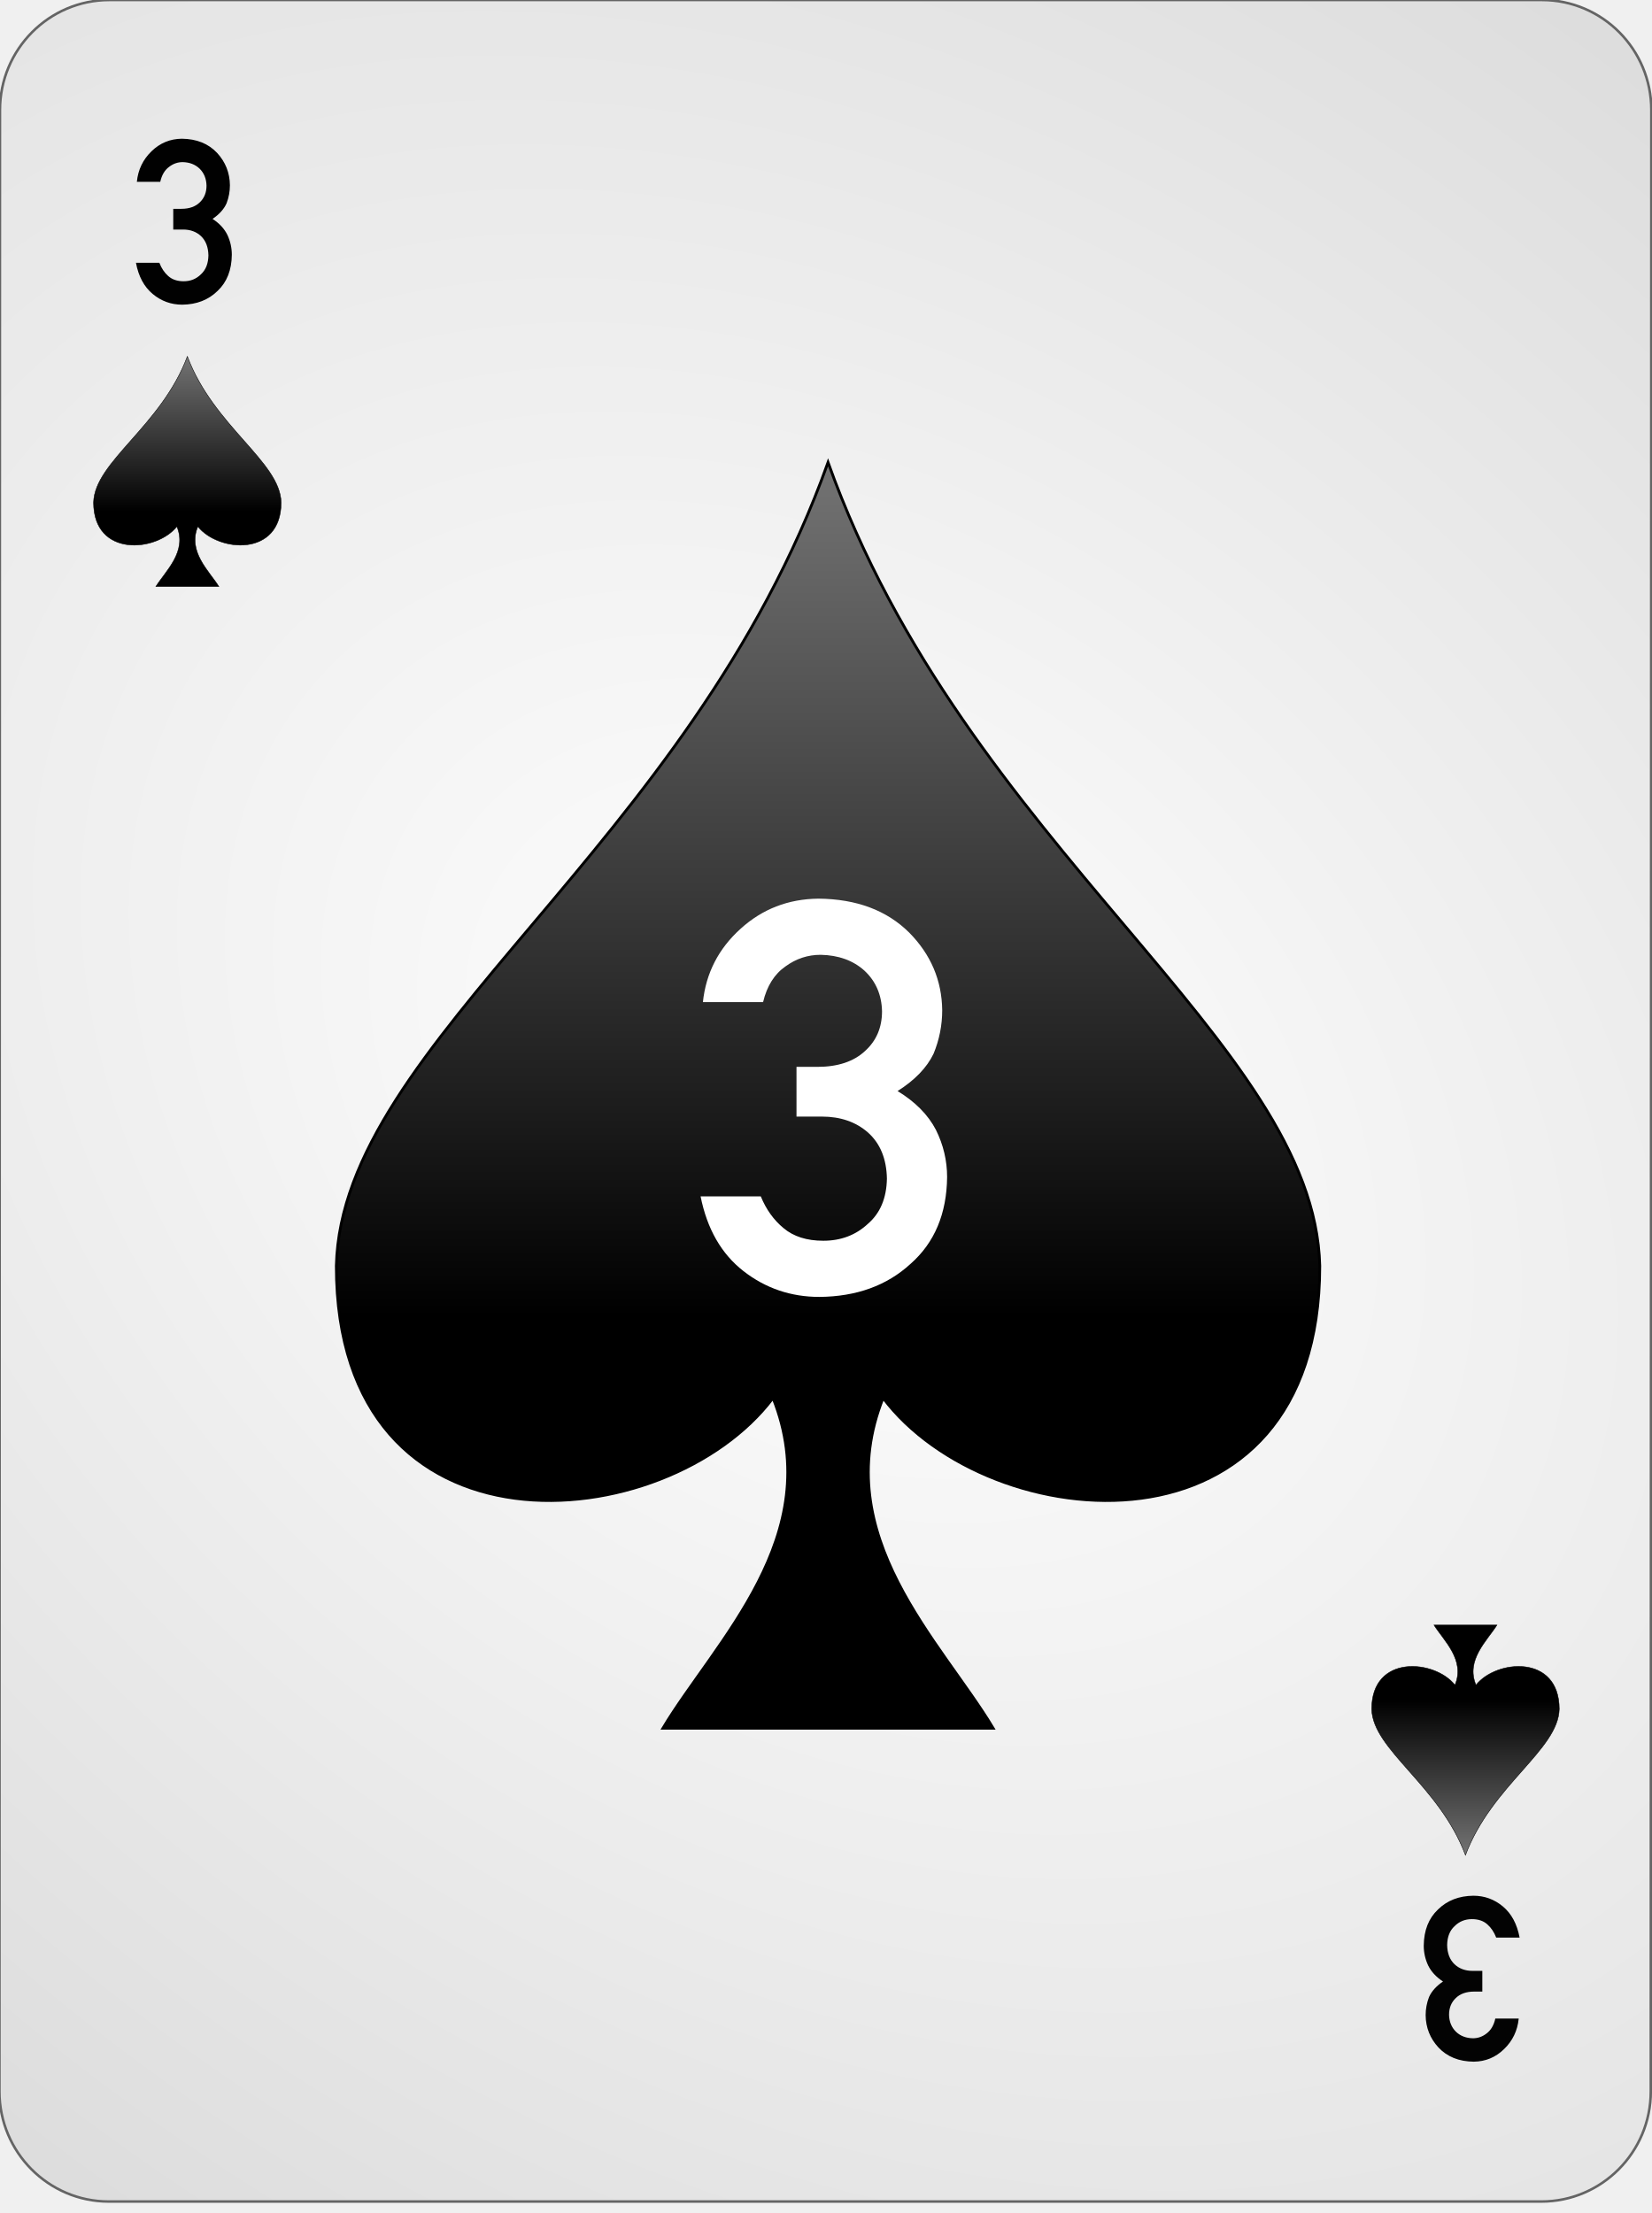
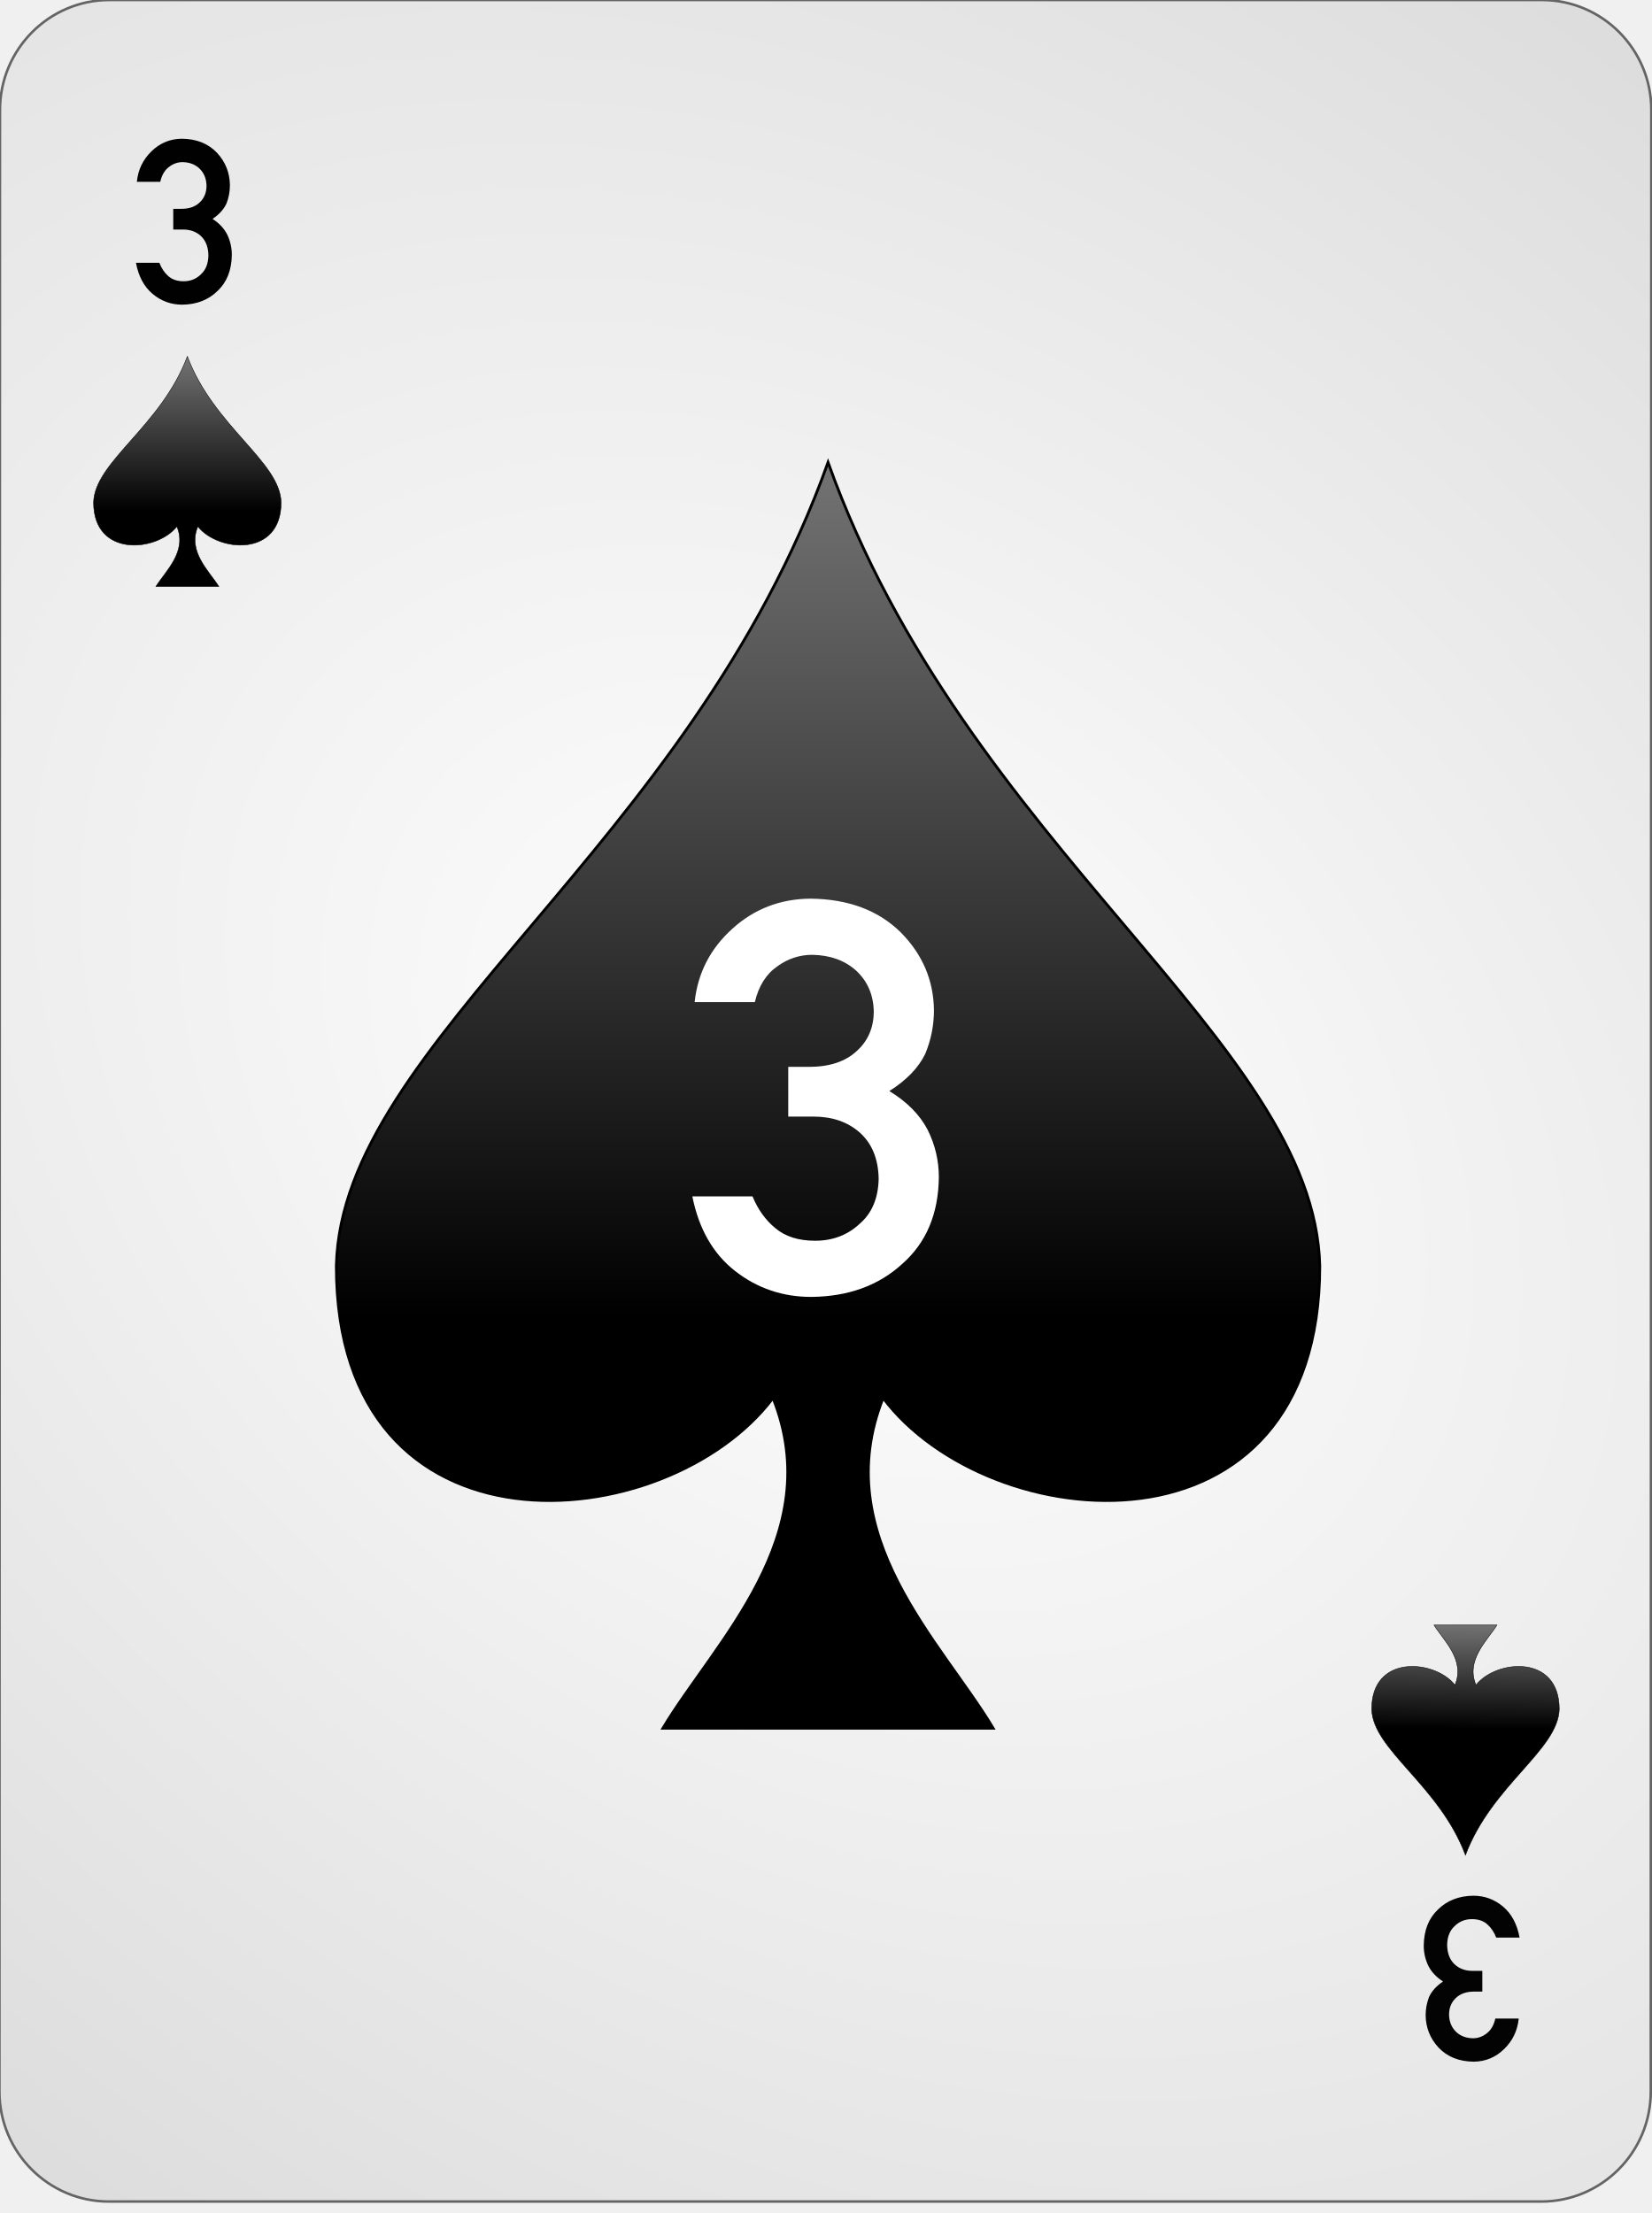
<svg xmlns="http://www.w3.org/2000/svg" width="100%" height="100%" viewBox="0 0 144 193" version="1.1" xml:space="preserve" style="fill-rule:evenodd;clip-rule:evenodd;">
  <path id="Card-background" d="M143.997,9.6c0.002,-5.298 -4.272,-9.6 -9.538,-9.6l-124.918,0c-5.266,0 -9.542,4.302 -9.544,9.6l-0.048,172.8c-0.001,5.298 4.273,9.6 9.539,9.6l124.917,0c5.266,0 9.543,-4.302 9.544,-9.6l0.048,-172.8Z" style="fill:url(#_Radial1);stroke:#646464;stroke-width:0.22px;" />
  <g id="Spades">
    <path id="path7857" d="M72.206,40.322c-12,33.6 -42.425,50.471 -42.879,70.08c0,26.4 28.813,23.808 38.079,11.52c4.8,12 -5.073,21.255 -9.6,28.8l28.8,0c-4.526,-7.545 -14.4,-16.8 -9.6,-28.8c9.267,12.288 38.08,14.88 38.08,-11.52c-0.454,-19.609 -30.88,-36.48 -42.88,-70.08Z" style="fill:url(#_Linear2);stroke:#000;stroke-width:0.24px;" />
    <path id="path7954" d="M16.338,31.082c-2.289,6.108 -8.091,9.175 -8.178,12.739c0,4.799 5.495,4.328 7.262,2.094c0.916,2.182 -0.967,3.864 -1.831,5.236l5.493,0c-0.863,-1.372 -2.746,-3.054 -1.831,-5.236c1.767,2.234 7.262,2.705 7.262,-2.094c-0.086,-3.564 -5.889,-6.631 -8.177,-12.739Z" style="fill:url(#_Linear3);stroke:#000;stroke-width:0.04px;" />
    <path id="path4963" d="M127.789,161.791c-2.288,-6.108 -8.091,-9.175 -8.177,-12.74c0,-4.799 5.495,-4.328 7.262,-2.094c0.915,-2.181 -0.968,-3.864 -1.831,-5.235l5.493,0c-0.864,1.371 -2.747,3.054 -1.831,5.235c1.767,-2.234 7.262,-2.705 7.262,2.094c-0.087,3.565 -5.889,6.632 -8.178,12.74l0,0Z" style="fill:url(#_Linear4);stroke:#000;stroke-width:0.04px;" />
  </g>
  <g id="Black-Text">
    <path d="M15.108,20.018l0.859,0c0.632,0 1.153,0.192 1.563,0.576c0.416,0.398 0.631,0.958 0.644,1.68c-0.013,0.71 -0.228,1.257 -0.644,1.641c-0.41,0.41 -0.915,0.615 -1.514,0.615c-0.56,0 -1.009,-0.153 -1.348,-0.459c-0.332,-0.293 -0.589,-0.677 -0.771,-1.152l-2.041,0c0.221,1.185 0.706,2.09 1.455,2.715c0.749,0.625 1.608,0.937 2.578,0.937c1.257,-0.013 2.285,-0.413 3.086,-1.201c0.814,-0.768 1.227,-1.82 1.24,-3.154c0,-0.599 -0.127,-1.172 -0.381,-1.719c-0.266,-0.547 -0.699,-1.016 -1.298,-1.406c0.586,-0.398 0.992,-0.85 1.22,-1.358c0.196,-0.508 0.293,-1.035 0.293,-1.582c-0.013,-1.081 -0.384,-2.018 -1.113,-2.812c-0.762,-0.814 -1.79,-1.228 -3.086,-1.241c-1.022,0.013 -1.901,0.378 -2.637,1.094c-0.748,0.723 -1.175,1.611 -1.279,2.666l2.041,0c0.13,-0.586 0.384,-1.019 0.762,-1.299c0.358,-0.28 0.755,-0.42 1.191,-0.42c0.606,0.013 1.1,0.205 1.485,0.577c0.384,0.384 0.582,0.875 0.595,1.474c0,0.593 -0.192,1.074 -0.576,1.446c-0.384,0.384 -0.924,0.576 -1.621,0.576l-0.703,0l0,1.806Z" style="fill:#010101;fill-rule:nonzero;" />
    <path d="M129.259,171.883l-0.86,0c-0.631,0 -1.152,-0.192 -1.562,-0.576c-0.417,-0.397 -0.632,-0.957 -0.645,-1.68c0.013,-0.71 0.228,-1.256 0.645,-1.641c0.41,-0.41 0.915,-0.615 1.514,-0.615c0.559,0 1.009,0.153 1.347,0.459c0.332,0.293 0.589,0.677 0.772,1.153l2.041,0c-0.222,-1.185 -0.707,-2.09 -1.455,-2.715c-0.749,-0.625 -1.608,-0.938 -2.578,-0.938c-1.257,0.013 -2.286,0.414 -3.086,1.201c-0.814,0.769 -1.228,1.82 -1.241,3.155c0,0.599 0.127,1.172 0.381,1.718c0.267,0.547 0.7,1.016 1.299,1.407c-0.586,0.397 -0.993,0.849 -1.221,1.357c-0.195,0.508 -0.293,1.035 -0.293,1.582c0.013,1.081 0.384,2.018 1.114,2.813c0.761,0.813 1.79,1.227 3.086,1.24c1.022,-0.013 1.901,-0.378 2.636,-1.094c0.749,-0.723 1.175,-1.611 1.28,-2.666l-2.041,0c-0.131,0.586 -0.385,1.019 -0.762,1.299c-0.358,0.28 -0.755,0.42 -1.192,0.42c-0.605,-0.013 -1.1,-0.205 -1.484,-0.576c-0.384,-0.384 -0.583,-0.876 -0.596,-1.475c0,-0.592 0.192,-1.074 0.577,-1.445c0.384,-0.384 0.924,-0.576 1.621,-0.576l0.703,0l0,-1.807Z" style="fill:#030303;fill-rule:nonzero;" />
  </g>
-   <g id="Center-Text" transform="matrix(0.233905,0,0,0.218311,72.7568,112.825)">
+   <g id="Center-Text" transform="matrix(0.233905,0,0,0.218311,72.0368,112.825)">
    <path d="M-14.118,-70.749l9.448,0c6.942,0 12.668,2.111 17.177,6.334c4.581,4.366 6.943,10.521 7.086,18.466c-0.143,7.801 -2.505,13.813 -7.086,18.036c-4.509,4.509 -10.056,6.763 -16.64,6.763c-6.156,0 -11.094,-1.682 -14.816,-5.045c-3.65,-3.221 -6.477,-7.444 -8.481,-12.669l-22.438,0c2.434,13.026 7.766,22.975 15.996,29.846c8.231,6.871 17.679,10.306 28.343,10.306c13.813,-0.143 25.122,-4.545 33.925,-13.205c8.947,-8.445 13.492,-20.004 13.635,-34.676c0,-6.585 -1.396,-12.883 -4.187,-18.896c-2.935,-6.012 -7.694,-11.165 -14.279,-15.459c6.442,-4.366 10.915,-9.34 13.42,-14.923c2.147,-5.583 3.221,-11.38 3.221,-17.392c-0.143,-11.881 -4.223,-22.187 -12.239,-30.919c-8.374,-8.947 -19.683,-13.492 -33.925,-13.635c-11.237,0.143 -20.899,4.152 -28.987,12.024c-8.231,7.945 -12.919,17.715 -14.064,29.309l22.438,0c1.431,-6.441 4.223,-11.201 8.374,-14.278c3.936,-3.078 8.302,-4.617 13.097,-4.617c6.657,0.143 12.096,2.255 16.319,6.334c4.223,4.223 6.406,9.627 6.549,16.211c0,6.514 -2.112,11.81 -6.334,15.889c-4.223,4.223 -10.164,6.335 -17.822,6.335l-7.73,0l0,19.861Z" style="fill:none;" />
    <path d="M-14.118,-70.749l9.448,0c6.942,0 12.668,2.111 17.177,6.334c4.581,4.366 6.943,10.521 7.086,18.466c-0.143,7.801 -2.505,13.813 -7.086,18.036c-4.509,4.509 -10.056,6.763 -16.64,6.763c-6.156,0 -11.094,-1.682 -14.816,-5.045c-3.65,-3.221 -6.477,-7.444 -8.481,-12.669l-22.438,0c2.434,13.026 7.766,22.975 15.996,29.846c8.231,6.871 17.679,10.306 28.343,10.306c13.813,-0.143 25.122,-4.545 33.925,-13.205c8.947,-8.445 13.492,-20.004 13.635,-34.676c0,-6.585 -1.396,-12.883 -4.187,-18.896c-2.935,-6.012 -7.694,-11.165 -14.279,-15.459c6.442,-4.366 10.915,-9.34 13.42,-14.923c2.147,-5.583 3.221,-11.38 3.221,-17.392c-0.143,-11.881 -4.223,-22.187 -12.239,-30.919c-8.374,-8.947 -19.683,-13.492 -33.925,-13.635c-11.237,0.143 -20.899,4.152 -28.987,12.024c-8.231,7.945 -12.919,17.715 -14.064,29.309l22.438,0c1.431,-6.441 4.223,-11.201 8.374,-14.278c3.936,-3.078 8.302,-4.617 13.097,-4.617c6.657,0.143 12.096,2.255 16.319,6.334c4.223,4.223 6.406,9.627 6.549,16.211c0,6.514 -2.112,11.81 -6.334,15.889c-4.223,4.223 -10.164,6.335 -17.822,6.335l-7.73,0l0,19.861Z" style="fill:#fff;fill-rule:nonzero;" />
  </g>
  <defs>
    <radialGradient id="_Radial1" cx="0" cy="0" r="1" gradientUnits="userSpaceOnUse" gradientTransform="matrix(126.864,97.3356,-71.3658,95.5156,71.9734,96)">
      <stop offset="0%" style="stop-color:#fff;stop-opacity:1" />
      <stop offset="100%" style="stop-color:#dcdcdc;stop-opacity:1" />
    </radialGradient>
    <linearGradient id="_Linear2" x1="0" y1="0" x2="1" y2="0" gradientUnits="userSpaceOnUse" gradientTransform="matrix(4.55569e-15,74.4,-74.4,4.55569e-15,72.2064,40.4417)">
      <stop offset="0%" style="stop-color:#737373;stop-opacity:1" />
      <stop offset="100%" style="stop-color:#000;stop-opacity:1" />
    </linearGradient>
    <linearGradient id="_Linear3" x1="0" y1="0" x2="1" y2="0" gradientUnits="userSpaceOnUse" gradientTransform="matrix(8.28143e-16,13.5246,-13.5246,8.28143e-16,16.3377,31.1036)">
      <stop offset="0%" style="stop-color:#737373;stop-opacity:1" />
      <stop offset="100%" style="stop-color:#000;stop-opacity:1" />
    </linearGradient>
-     <linearGradient id="_Linear4" x1="0" y1="0" x2="1" y2="0" gradientUnits="userSpaceOnUse" gradientTransform="matrix(8.28143e-16,-13.5246,-13.5246,-8.28143e-16,127.789,161.769)">
+     <linearGradient id="_Linear4" x1="0" y1="0" x2="1" y2="0" gradientUnits="userSpaceOnUse" gradientTransform="matrix(-0.0780731,9.14317,-9.14317,-0.0780731,127.93,141.645)">
      <stop offset="0%" style="stop-color:#737373;stop-opacity:1" />
      <stop offset="100%" style="stop-color:#000;stop-opacity:1" />
    </linearGradient>
  </defs>
</svg>
